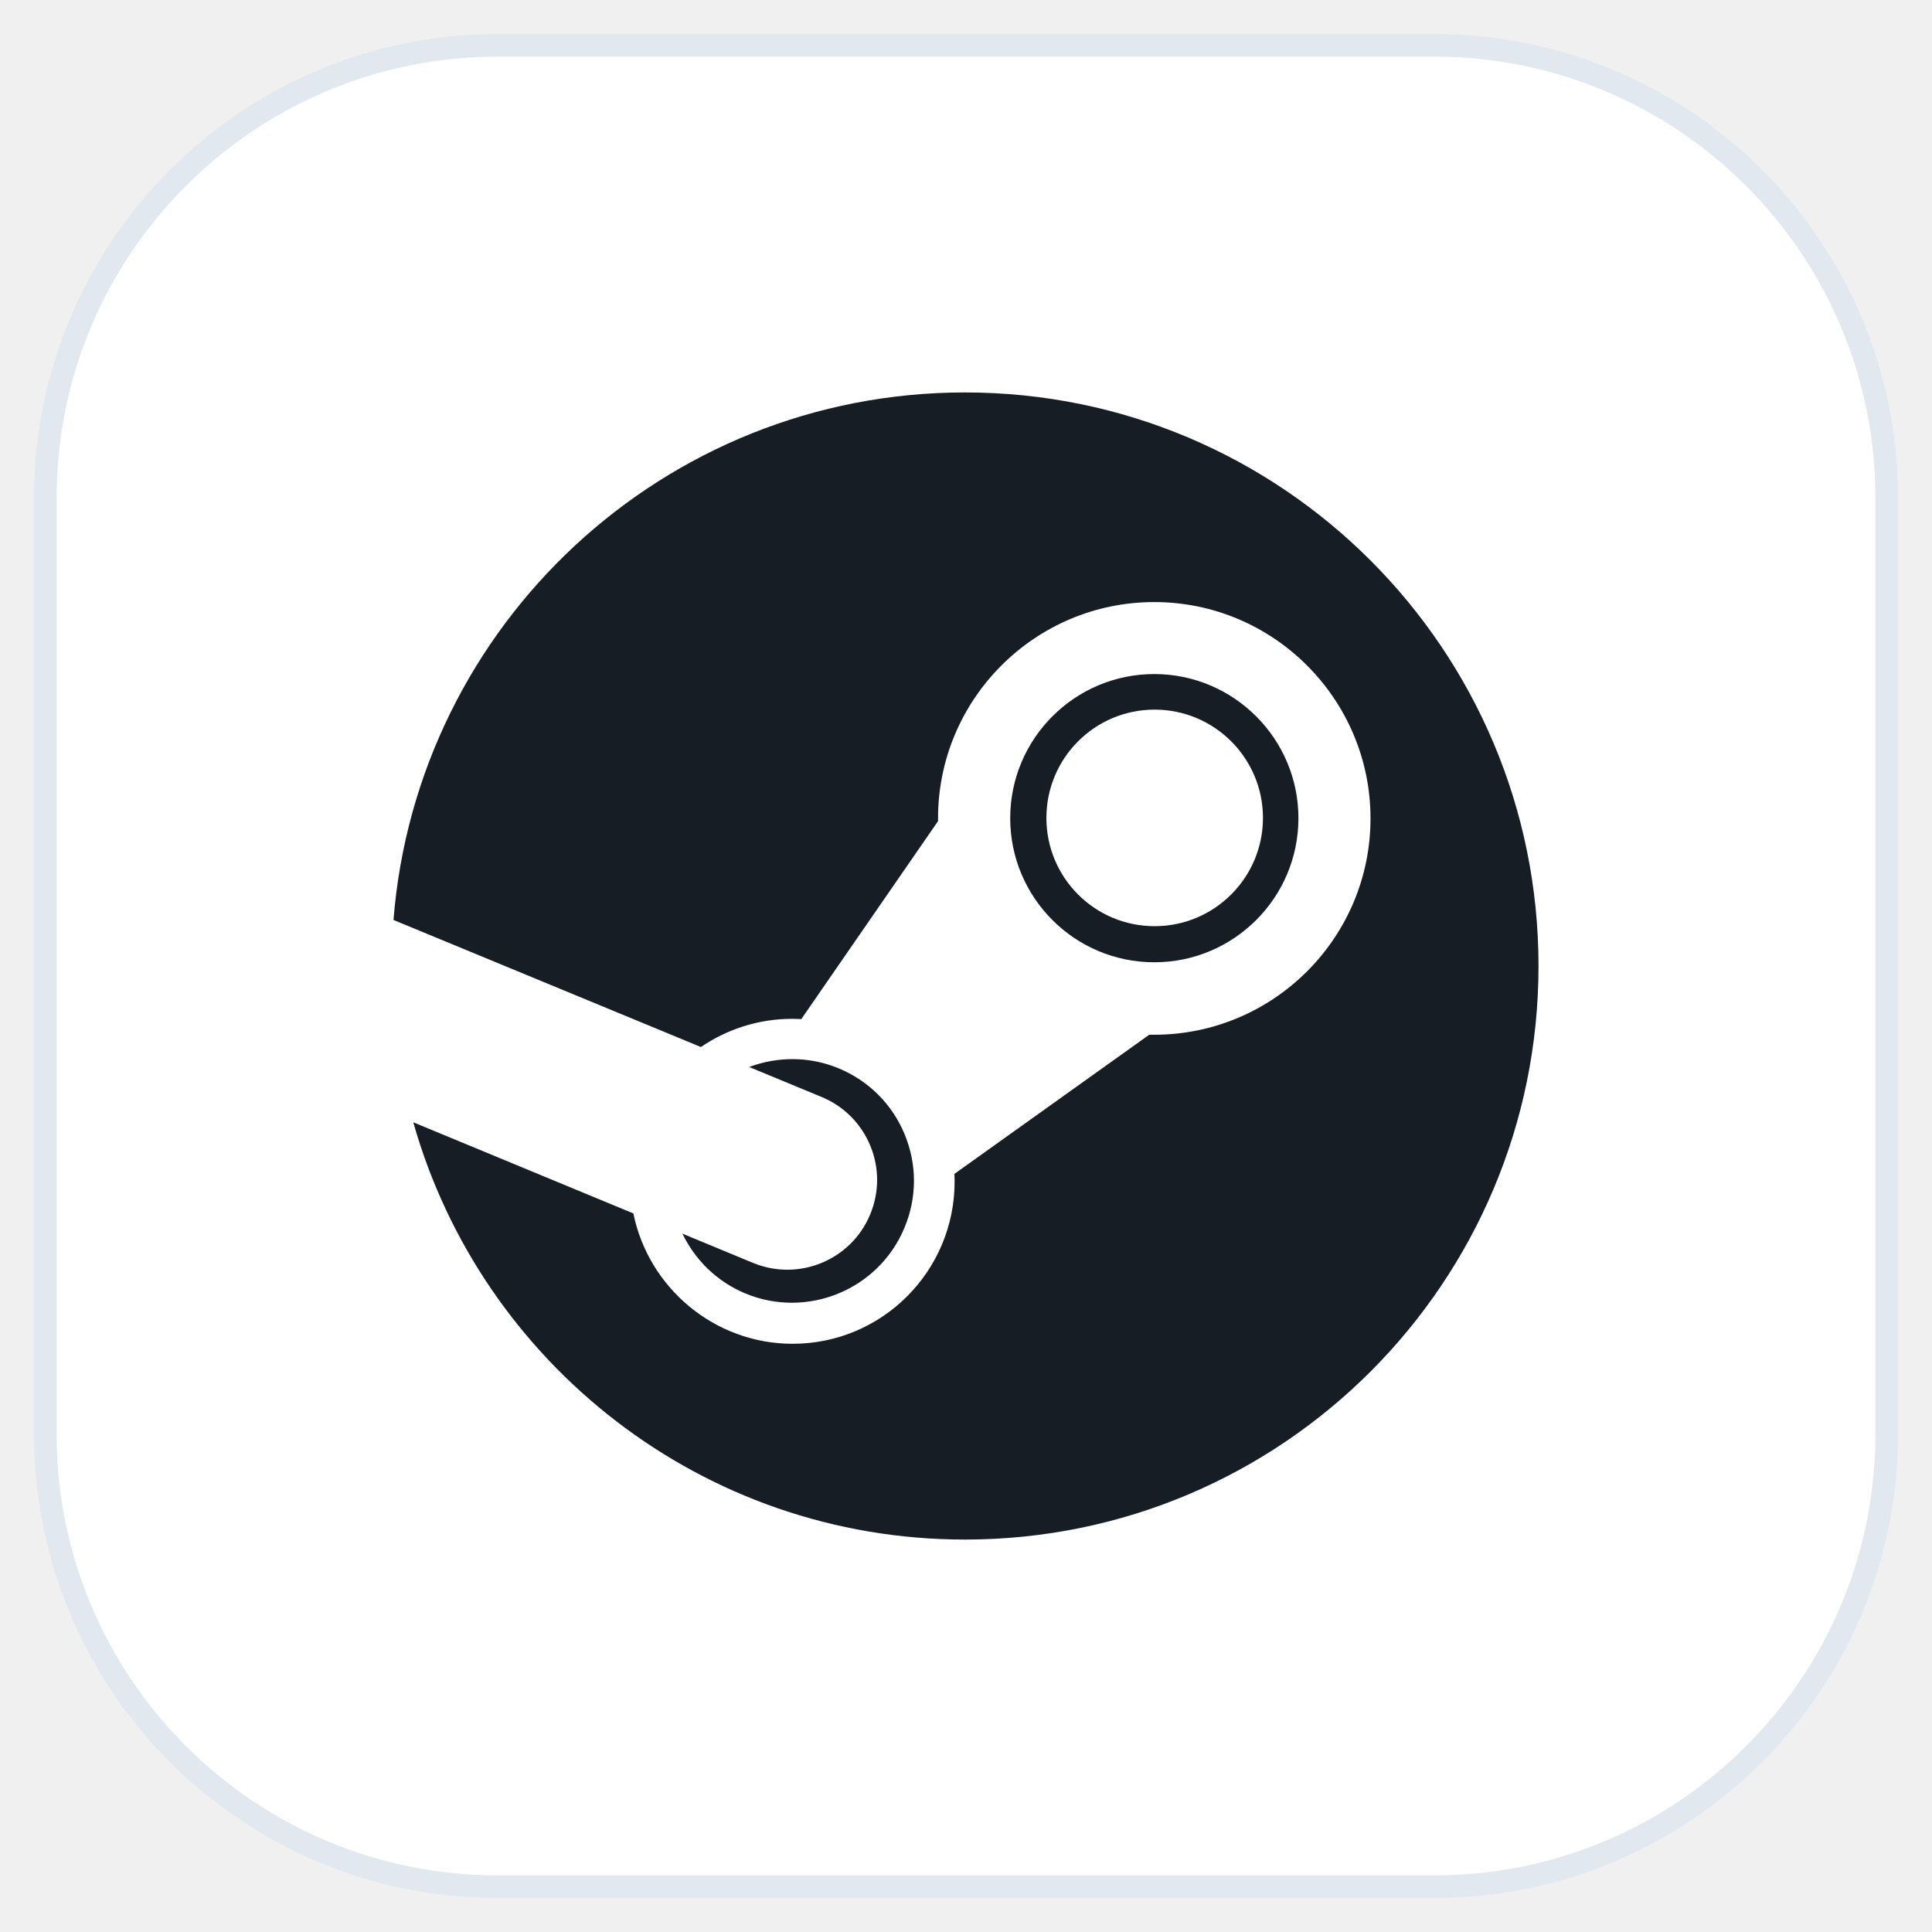
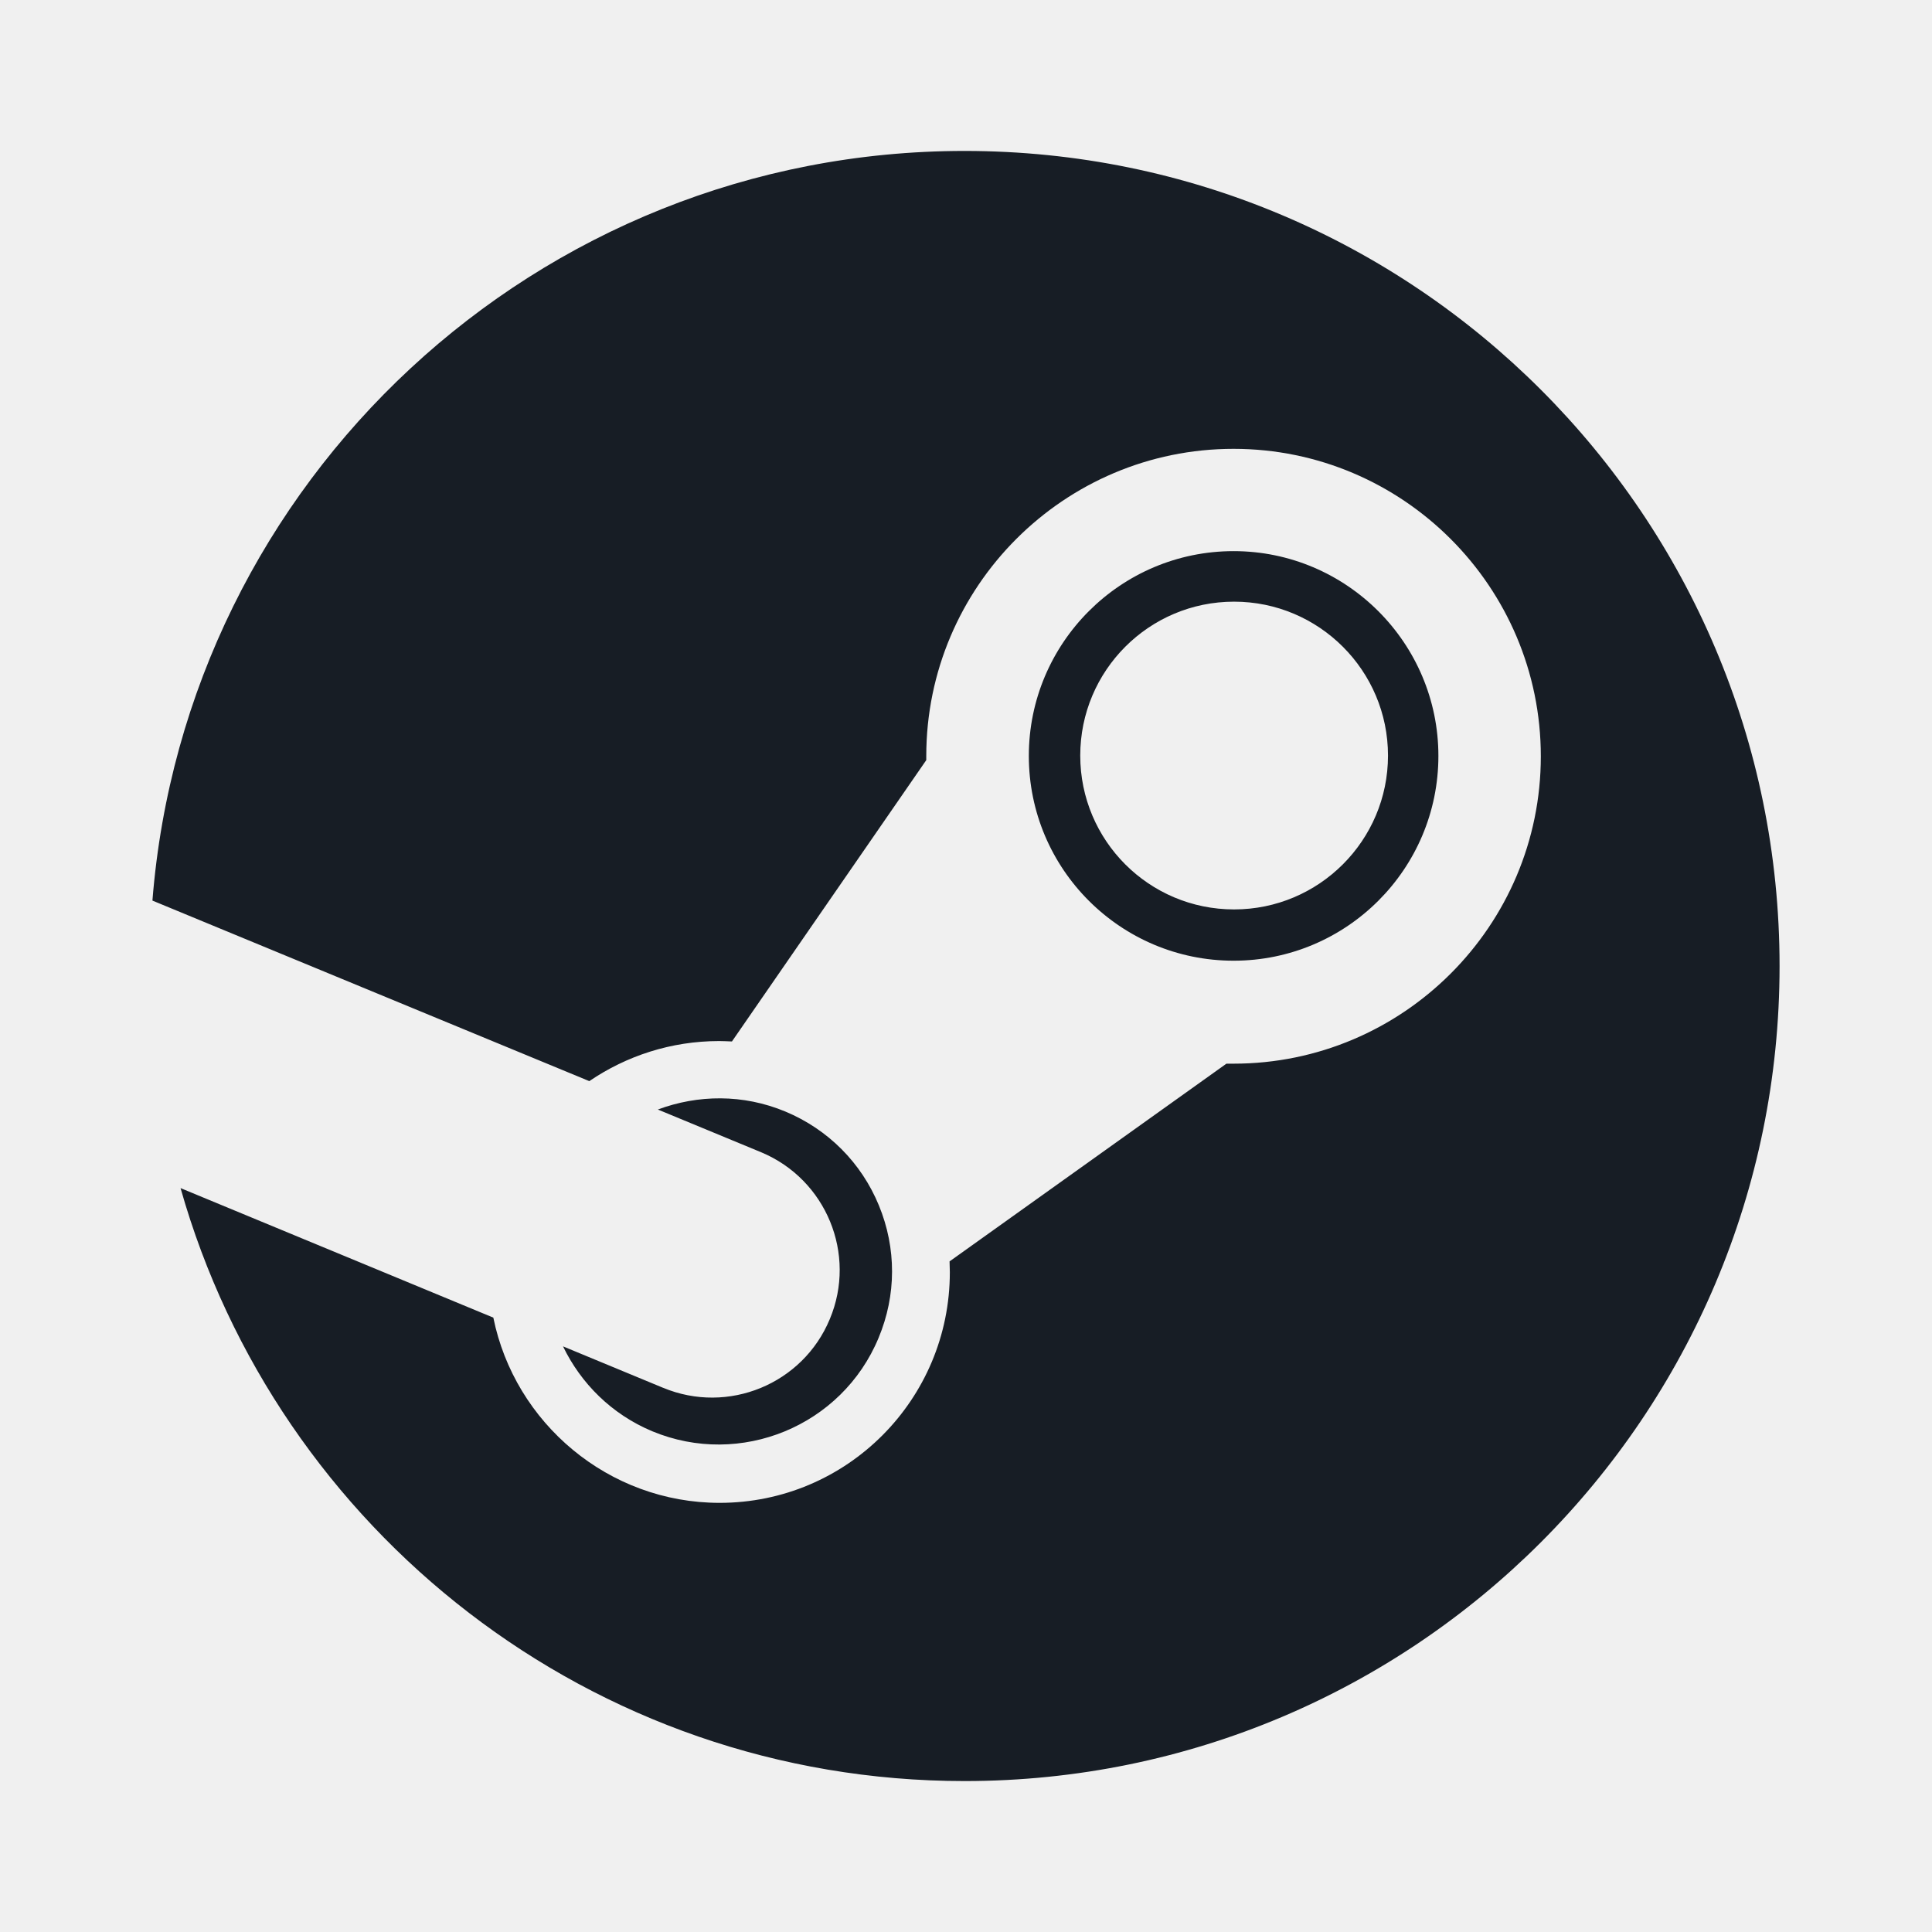
<svg xmlns="http://www.w3.org/2000/svg" width="128" height="128" viewBox="0 0 128 128">
-   <rect x="3" y="3" width="122" height="122" rx="30" fill="#ffffff" stroke="#e2e8f0" stroke-width="1.5" />
-   <svg role="img" viewBox="0 0 24 24" x="26" y="26" width="76" height="76" preserveAspectRatio="xMidYMid meet" fill="#171d25">
+   <svg role="img" viewBox="0 0 24 24" x="10" y="10" width="108" height="108" preserveAspectRatio="xMidYMid meet" fill="#171d25">
    <path d="M11.979 0C5.678 0 .511 4.86.022 11.037l6.432 2.658c.545-.371 1.203-.59 1.912-.59.063 0 .125.004.188.006l2.861-4.142V8.91c0-2.495 2.028-4.524 4.524-4.524 2.494 0 4.524 2.031 4.524 4.527s-2.03 4.525-4.524 4.525h-.105l-4.076 2.911c0 .052.004.105.004.159 0 1.875-1.515 3.396-3.39 3.396-1.635 0-3.016-1.173-3.331-2.727L.436 15.27C1.862 20.307 6.486 24 11.979 24c6.627 0 11.999-5.373 11.999-12S18.605 0 11.979 0zM7.54 18.21l-1.473-.61c.262.543.714.999 1.314 1.25 1.297.539 2.793-.076 3.332-1.375.263-.63.264-1.319.005-1.949s-.75-1.121-1.377-1.383c-.624-.26-1.29-.249-1.878-.03l1.523.63c.956.4 1.409 1.5 1.009 2.455-.397.957-1.497 1.41-2.454 1.012H7.54zm11.415-9.303c0-1.662-1.353-3.015-3.015-3.015-1.665 0-3.015 1.353-3.015 3.015 0 1.665 1.35 3.015 3.015 3.015 1.663 0 3.015-1.35 3.015-3.015zm-5.273-.005c0-1.252 1.013-2.266 2.265-2.266 1.249 0 2.266 1.014 2.266 2.266 0 1.251-1.017 2.265-2.266 2.265-1.253 0-2.265-1.014-2.265-2.265z" />
  </svg>
</svg>
